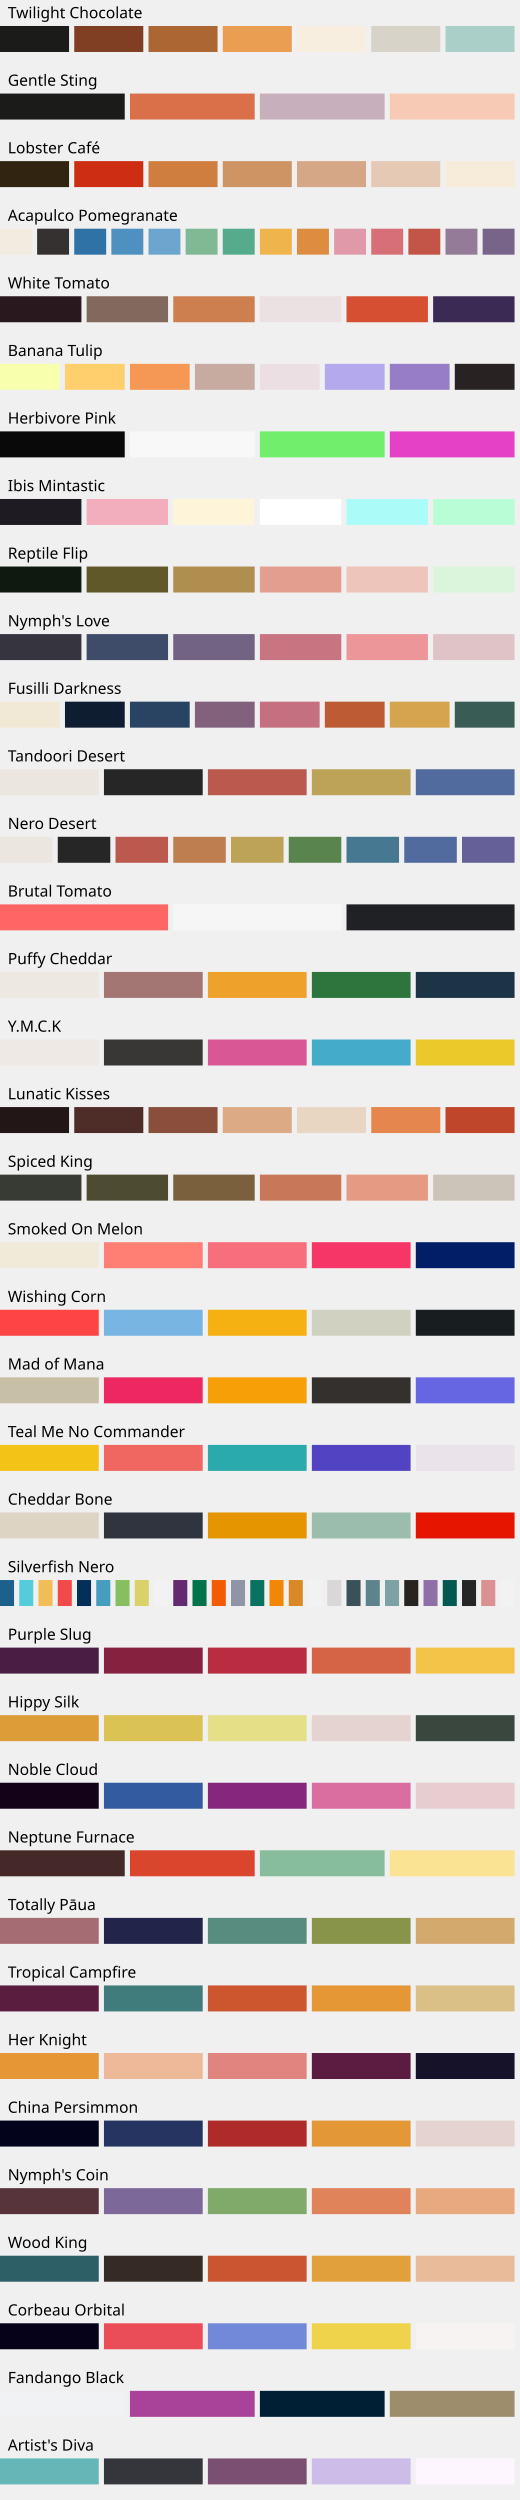
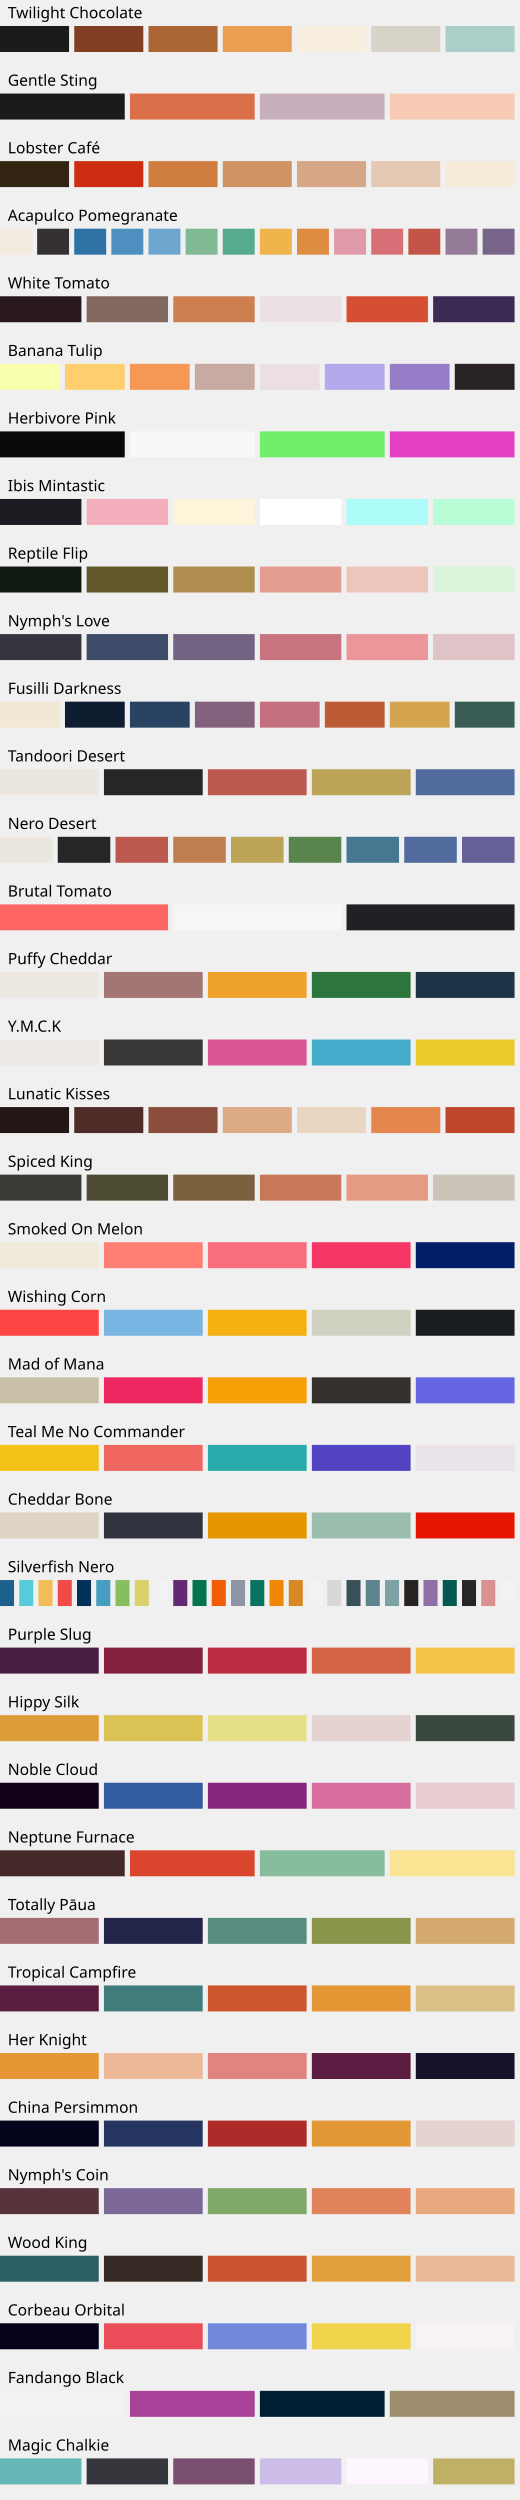
<svg xmlns="http://www.w3.org/2000/svg" viewBox="0 0 200 962">
  <style>
        text {
  font-family: sans-serif;
  font-weight: 400;
  font-style: normal;
}
        text {
          font-size: 6px;
        }
      </style>
  <text y="7" x="3">Twilight Chocolate</text>
  <rect width="26.571" height="10" y="10" x="0" fill="#1b1b19" />
  <rect width="26.571" height="10" y="10" x="28.571" fill="#803e23" />
  <rect width="26.571" height="10" y="10" x="57.143" fill="#ac6633" />
  <rect width="26.571" height="10" y="10" x="85.714" fill="#ea9e52" />
  <rect width="26.571" height="10" y="10" x="114.286" fill="#f7eedf" />
  <rect width="26.571" height="10" y="10" x="142.857" fill="#d7d3c8" />
  <rect width="26.571" height="10" y="10" x="171.429" fill="#aacfc8" />
  <text y="33" x="3">Gentle Sting</text>
  <rect width="48" height="10" y="36" x="0" fill="#1b1b19" />
  <rect width="48" height="10" y="36" x="50" fill="#da704a" />
  <rect width="48" height="10" y="36" x="100" fill="#c8afbc" />
  <rect width="48" height="10" y="36" x="150" fill="#f6cab4" />
  <text y="59" x="3">Lobster Café</text>
  <rect width="26.571" height="10" y="62" x="0" fill="#312512" />
  <rect width="26.571" height="10" y="62" x="28.571" fill="#cd2d10" />
  <rect width="26.571" height="10" y="62" x="57.143" fill="#d07e40" />
  <rect width="26.571" height="10" y="62" x="85.714" fill="#ce9464" />
  <rect width="26.571" height="10" y="62" x="114.286" fill="#d6a786" />
  <rect width="26.571" height="10" y="62" x="142.857" fill="#e5c9b5" />
  <rect width="26.571" height="10" y="62" x="171.429" fill="#f7ebda" />
  <text y="85" x="3">Acapulco Pomegranate</text>
  <rect width="12.286" height="10" y="88" x="0" fill="#f2ebdf" />
  <rect width="12.286" height="10" y="88" x="14.286" fill="#353130" />
  <rect width="12.286" height="10" y="88" x="28.571" fill="#2f72a6" />
  <rect width="12.286" height="10" y="88" x="42.857" fill="#4e90c0" />
  <rect width="12.286" height="10" y="88" x="57.143" fill="#6ca6ce" />
  <rect width="12.286" height="10" y="88" x="71.429" fill="#80b994" />
  <rect width="12.286" height="10" y="88" x="85.714" fill="#55ab8c" />
  <rect width="12.286" height="10" y="88" x="100" fill="#f0b44c" />
  <rect width="12.286" height="10" y="88" x="114.286" fill="#dd8c40" />
  <rect width="12.286" height="10" y="88" x="128.571" fill="#e099a8" />
  <rect width="12.286" height="10" y="88" x="142.857" fill="#d76f76" />
  <rect width="12.286" height="10" y="88" x="157.143" fill="#c35448" />
  <rect width="12.286" height="10" y="88" x="171.429" fill="#947b98" />
  <rect width="12.286" height="10" y="88" x="185.714" fill="#786488" />
  <text y="111" x="3">White Tomato</text>
  <rect width="31.333" height="10" y="114" x="0" fill="#29181e" />
  <rect width="31.333" height="10" y="114" x="33.333" fill="#81695d" />
  <rect width="31.333" height="10" y="114" x="66.667" fill="#ce7f50" />
  <rect width="31.333" height="10" y="114" x="100" fill="#ebe1e2" />
  <rect width="31.333" height="10" y="114" x="133.333" fill="#d74f32" />
  <rect width="31.333" height="10" y="114" x="166.667" fill="#3b2a54" />
  <text y="137" x="3">Banana Tulip</text>
  <rect width="23" height="10" y="140" x="0" fill="#f8ffad" />
  <rect width="23" height="10" y="140" x="25" fill="#ffcf6e" />
  <rect width="23" height="10" y="140" x="50" fill="#f49854" />
  <rect width="23" height="10" y="140" x="75" fill="#c7aba1" />
  <rect width="23" height="10" y="140" x="100" fill="#ecdfe3" />
  <rect width="23" height="10" y="140" x="125" fill="#b4a9ec" />
  <rect width="23" height="10" y="140" x="150" fill="#977cc7" />
  <rect width="23" height="10" y="140" x="175" fill="#292222" />
  <text y="163" x="3">Herbivore Pink</text>
  <rect width="48" height="10" y="166" x="0" fill="#090909" />
  <rect width="48" height="10" y="166" x="50" fill="#f8f8f8" />
  <rect width="48" height="10" y="166" x="100" fill="#71ee6b" />
  <rect width="48" height="10" y="166" x="150" fill="#e541c7" />
  <text y="189" x="3">Ibis Mintastic</text>
  <rect width="31.333" height="10" y="192" x="0" fill="#1e1b22" />
  <rect width="31.333" height="10" y="192" x="33.333" fill="#f3aebd" />
  <rect width="31.333" height="10" y="192" x="66.667" fill="#fdf4da" />
  <rect width="31.333" height="10" y="192" x="100" fill="#ffffff" />
  <rect width="31.333" height="10" y="192" x="133.333" fill="#abfcf8" />
  <rect width="31.333" height="10" y="192" x="166.667" fill="#b9fdd6" />
  <text y="215" x="3">Reptile Flip</text>
  <rect width="31.333" height="10" y="218" x="0" fill="#0f1910" />
  <rect width="31.333" height="10" y="218" x="33.333" fill="#615829" />
  <rect width="31.333" height="10" y="218" x="66.667" fill="#af8e4f" />
  <rect width="31.333" height="10" y="218" x="100" fill="#e39e90" />
  <rect width="31.333" height="10" y="218" x="133.333" fill="#edc5bb" />
  <rect width="31.333" height="10" y="218" x="166.667" fill="#dbf5dc" />
  <text y="241" x="3">Nymph's Love</text>
  <rect width="31.333" height="10" y="244" x="0" fill="#36343f" />
  <rect width="31.333" height="10" y="244" x="33.333" fill="#3e4c69" />
  <rect width="31.333" height="10" y="244" x="66.667" fill="#726382" />
  <rect width="31.333" height="10" y="244" x="100" fill="#c97481" />
  <rect width="31.333" height="10" y="244" x="133.333" fill="#ec9699" />
  <rect width="31.333" height="10" y="244" x="166.667" fill="#dfc3c7" />
  <text y="267" x="3">Fusilli Darkness</text>
  <rect width="23" height="10" y="270" x="0" fill="#f1e9d6" />
  <rect width="23" height="10" y="270" x="25" fill="#0f1d30" />
  <rect width="23" height="10" y="270" x="50" fill="#284462" />
  <rect width="23" height="10" y="270" x="75" fill="#82617c" />
  <rect width="23" height="10" y="270" x="100" fill="#c47080" />
  <rect width="23" height="10" y="270" x="125" fill="#bc5b34" />
  <rect width="23" height="10" y="270" x="150" fill="#d4a44f" />
  <rect width="23" height="10" y="270" x="175" fill="#395d54" />
  <text y="293" x="3">Tandoori Desert</text>
  <rect width="38" height="10" y="296" x="0" fill="#ebe7e0" />
  <rect width="38" height="10" y="296" x="40" fill="#262626" />
  <rect width="38" height="10" y="296" x="80" fill="#bc594e" />
  <rect width="38" height="10" y="296" x="120" fill="#bca357" />
  <rect width="38" height="10" y="296" x="160" fill="#516b9e" />
  <text y="319" x="3">Nero Desert</text>
  <rect width="20.222" height="10" y="322" x="0" fill="#ebe7e0" />
  <rect width="20.222" height="10" y="322" x="22.222" fill="#262626" />
  <rect width="20.222" height="10" y="322" x="44.444" fill="#bc594e" />
  <rect width="20.222" height="10" y="322" x="66.667" fill="#bf7e4f" />
  <rect width="20.222" height="10" y="322" x="88.889" fill="#bca357" />
  <rect width="20.222" height="10" y="322" x="111.111" fill="#5a844d" />
  <rect width="20.222" height="10" y="322" x="133.333" fill="#467991" />
  <rect width="20.222" height="10" y="322" x="155.556" fill="#516b9e" />
  <rect width="20.222" height="10" y="322" x="177.778" fill="#656198" />
  <text y="345" x="3">Brutal Tomato</text>
  <rect width="64.667" height="10" y="348" x="0" fill="#fe6666" />
  <rect width="64.667" height="10" y="348" x="66.667" fill="#f6f6f6" />
  <rect width="64.667" height="10" y="348" x="133.333" fill="#202125" />
  <text y="371" x="3">Puffy Cheddar</text>
  <rect width="38" height="10" y="374" x="0" fill="#ede8e1" />
  <rect width="38" height="10" y="374" x="40" fill="#a37673" />
  <rect width="38" height="10" y="374" x="80" fill="#eea22c" />
  <rect width="38" height="10" y="374" x="120" fill="#2c763d" />
  <rect width="38" height="10" y="374" x="160" fill="#1c3445" />
  <text y="397" x="3">Y.M.C.K</text>
  <rect width="38" height="10" y="400" x="0" fill="#eee9e5" />
  <rect width="38" height="10" y="400" x="40" fill="#383736" />
  <rect width="38" height="10" y="400" x="80" fill="#d85794" />
  <rect width="38" height="10" y="400" x="120" fill="#45abcb" />
  <rect width="38" height="10" y="400" x="160" fill="#ebc92a" />
  <text y="423" x="3">Lunatic Kisses</text>
  <rect width="26.571" height="10" y="426" x="0" fill="#221716" />
  <rect width="26.571" height="10" y="426" x="28.571" fill="#4e2c28" />
  <rect width="26.571" height="10" y="426" x="57.143" fill="#8a4e3d" />
  <rect width="26.571" height="10" y="426" x="85.714" fill="#dcab86" />
  <rect width="26.571" height="10" y="426" x="114.286" fill="#e8d6c2" />
  <rect width="26.571" height="10" y="426" x="142.857" fill="#e6864f" />
  <rect width="26.571" height="10" y="426" x="171.429" fill="#bf462b" />
  <text y="449" x="3">Spiced King</text>
  <rect width="31.333" height="10" y="452" x="0" fill="#383b34" />
  <rect width="31.333" height="10" y="452" x="33.333" fill="#4d4c32" />
  <rect width="31.333" height="10" y="452" x="66.667" fill="#7a603c" />
  <rect width="31.333" height="10" y="452" x="100" fill="#c97759" />
  <rect width="31.333" height="10" y="452" x="133.333" fill="#e59a84" />
  <rect width="31.333" height="10" y="452" x="166.667" fill="#cdc4b9" />
  <text y="475" x="3">Smoked On Melon</text>
  <rect width="38" height="10" y="478" x="0" fill="#f0ead8" />
  <rect width="38" height="10" y="478" x="40" fill="#ff7f75" />
  <rect width="38" height="10" y="478" x="80" fill="#f76e7c" />
  <rect width="38" height="10" y="478" x="120" fill="#f73668" />
  <rect width="38" height="10" y="478" x="160" fill="#021e66" />
  <text y="501" x="3">Wishing Corn</text>
  <rect width="38" height="10" y="504" x="0" fill="#ff4444" />
  <rect width="38" height="10" y="504" x="40" fill="#78b5e3" />
  <rect width="38" height="10" y="504" x="80" fill="#f5b111" />
  <rect width="38" height="10" y="504" x="120" fill="#d1d1c2" />
  <rect width="38" height="10" y="504" x="160" fill="#181d1f" />
  <text y="527" x="3">Mad of Mana</text>
  <rect width="38" height="10" y="530" x="0" fill="#c7c0a7" />
  <rect width="38" height="10" y="530" x="40" fill="#ed2860" />
  <rect width="38" height="10" y="530" x="80" fill="#f79f07" />
  <rect width="38" height="10" y="530" x="120" fill="#33302d" />
  <rect width="38" height="10" y="530" x="160" fill="#6666e2" />
  <text y="553" x="3">Teal Me No Commander</text>
  <rect width="38" height="10" y="556" x="0" fill="#f3c318" />
  <rect width="38" height="10" y="556" x="40" fill="#ef6760" />
  <rect width="38" height="10" y="556" x="80" fill="#2aaaaa" />
  <rect width="38" height="10" y="556" x="120" fill="#5243c2" />
  <rect width="38" height="10" y="556" x="160" fill="#eae3e9" />
  <text y="579" x="3">Cheddar Bone</text>
  <rect width="38" height="10" y="582" x="0" fill="#ddd4c3" />
  <rect width="38" height="10" y="582" x="40" fill="#30343f" />
  <rect width="38" height="10" y="582" x="80" fill="#e59500" />
  <rect width="38" height="10" y="582" x="120" fill="#9bbdad" />
  <rect width="38" height="10" y="582" x="160" fill="#e61500" />
  <text y="605" x="3">Silverfish Nero</text>
  <rect width="5.407" height="10" y="608" x="0" fill="#1b618c" />
  <rect width="5.407" height="10" y="608" x="7.407" fill="#55ccd9" />
  <rect width="5.407" height="10" y="608" x="14.815" fill="#f2bc57" />
  <rect width="5.407" height="10" y="608" x="22.222" fill="#f24949" />
  <rect width="5.407" height="10" y="608" x="29.63" fill="#023059" />
  <rect width="5.407" height="10" y="608" x="37.037" fill="#459dbf" />
  <rect width="5.407" height="10" y="608" x="44.444" fill="#87bf60" />
  <rect width="5.407" height="10" y="608" x="51.852" fill="#d9d16a" />
  <rect width="5.407" height="10" y="608" x="59.259" fill="#f2f2f2" />
  <rect width="5.407" height="10" y="608" x="66.667" fill="#632973" />
  <rect width="5.407" height="10" y="608" x="74.074" fill="#02734a" />
  <rect width="5.407" height="10" y="608" x="81.481" fill="#f25c05" />
  <rect width="5.407" height="10" y="608" x="88.889" fill="#8d95a6" />
  <rect width="5.407" height="10" y="608" x="96.296" fill="#0a7360" />
  <rect width="5.407" height="10" y="608" x="103.704" fill="#f28705" />
  <rect width="5.407" height="10" y="608" x="111.111" fill="#d98825" />
  <rect width="5.407" height="10" y="608" x="118.519" fill="#f2f2f2" />
  <rect width="5.407" height="10" y="608" x="125.926" fill="#d9d7d8" />
  <rect width="5.407" height="10" y="608" x="133.333" fill="#3b5159" />
  <rect width="5.407" height="10" y="608" x="140.741" fill="#5d848c" />
  <rect width="5.407" height="10" y="608" x="148.148" fill="#7ca2a6" />
  <rect width="5.407" height="10" y="608" x="155.556" fill="#262321" />
  <rect width="5.407" height="10" y="608" x="162.963" fill="#906fa6" />
  <rect width="5.407" height="10" y="608" x="170.37" fill="#025951" />
  <rect width="5.407" height="10" y="608" x="177.778" fill="#252625" />
  <rect width="5.407" height="10" y="608" x="185.185" fill="#d99191" />
  <rect width="5.407" height="10" y="608" x="192.593" fill="#f2f2f2" />
  <text y="631" x="3">Purple Slug</text>
  <rect width="38" height="10" y="634" x="0" fill="#4a1e44" />
  <rect width="38" height="10" y="634" x="40" fill="#862240" />
  <rect width="38" height="10" y="634" x="80" fill="#ba2c3f" />
  <rect width="38" height="10" y="634" x="120" fill="#d56446" />
  <rect width="38" height="10" y="634" x="160" fill="#f3c448" />
  <text y="657" x="3">Hippy Silk</text>
  <rect width="38" height="10" y="660" x="0" fill="#dc9c38" />
  <rect width="38" height="10" y="660" x="40" fill="#dac354" />
  <rect width="38" height="10" y="660" x="80" fill="#e5e087" />
  <rect width="38" height="10" y="660" x="120" fill="#e4d3d0" />
  <rect width="38" height="10" y="660" x="160" fill="#3a473e" />
  <text y="683" x="3">Noble Cloud</text>
  <rect width="38" height="10" y="686" x="0" fill="#130218" />
  <rect width="38" height="10" y="686" x="40" fill="#325ba0" />
  <rect width="38" height="10" y="686" x="80" fill="#86277d" />
  <rect width="38" height="10" y="686" x="120" fill="#d96ea0" />
  <rect width="38" height="10" y="686" x="160" fill="#e7ccd0" />
  <text y="709" x="3">Neptune Furnace</text>
  <rect width="48" height="10" y="712" x="0" fill="#442928" />
  <rect width="48" height="10" y="712" x="50" fill="#d9462d" />
  <rect width="48" height="10" y="712" x="100" fill="#87bd9c" />
  <rect width="48" height="10" y="712" x="150" fill="#fae393" />
  <text y="735" x="3">Totally Pāua</text>
  <rect width="38" height="10" y="738" x="0" fill="#a66c73" />
  <rect width="38" height="10" y="738" x="40" fill="#22244a" />
  <rect width="38" height="10" y="738" x="80" fill="#578c7e" />
  <rect width="38" height="10" y="738" x="120" fill="#88944a" />
  <rect width="38" height="10" y="738" x="160" fill="#d3a96e" />
  <text y="761" x="3">Tropical Campfire</text>
  <rect width="38" height="10" y="764" x="0" fill="#5a1d3f" />
  <rect width="38" height="10" y="764" x="40" fill="#417c7d" />
  <rect width="38" height="10" y="764" x="80" fill="#ce562f" />
  <rect width="38" height="10" y="764" x="120" fill="#e59635" />
  <rect width="38" height="10" y="764" x="160" fill="#dac086" />
  <text y="787" x="3">Her Knight</text>
  <rect width="38" height="10" y="790" x="0" fill="#e69635" />
  <rect width="38" height="10" y="790" x="40" fill="#edb999" />
  <rect width="38" height="10" y="790" x="80" fill="#e1837e" />
  <rect width="38" height="10" y="790" x="120" fill="#5c1c41" />
  <rect width="38" height="10" y="790" x="160" fill="#15122a" />
  <text y="813" x="3">China Persimmon</text>
  <rect width="38" height="10" y="816" x="0" fill="#03031c" />
  <rect width="38" height="10" y="816" x="40" fill="#253460" />
  <rect width="38" height="10" y="816" x="80" fill="#ae2b29" />
  <rect width="38" height="10" y="816" x="120" fill="#e39736" />
  <rect width="38" height="10" y="816" x="160" fill="#e5d3d0" />
  <text y="839" x="3">Nymph's Coin</text>
  <rect width="38" height="10" y="842" x="0" fill="#57333b" />
  <rect width="38" height="10" y="842" x="40" fill="#7c699a" />
  <rect width="38" height="10" y="842" x="80" fill="#7faa6a" />
  <rect width="38" height="10" y="842" x="120" fill="#e1835a" />
  <rect width="38" height="10" y="842" x="160" fill="#e9a97e" />
  <text y="865" x="3">Wood King</text>
  <rect width="38" height="10" y="868" x="0" fill="#2c6066" />
  <rect width="38" height="10" y="868" x="40" fill="#362a24" />
  <rect width="38" height="10" y="868" x="80" fill="#cb5530" />
  <rect width="38" height="10" y="868" x="120" fill="#e1a03c" />
  <rect width="38" height="10" y="868" x="160" fill="#eabb9b" />
  <text y="891" x="3">Corbeau Orbital</text>
  <rect width="38" height="10" y="894" x="0" fill="#05021a" />
  <rect width="38" height="10" y="894" x="40" fill="#ea4d57" />
  <rect width="38" height="10" y="894" x="80" fill="#7289da" />
  <rect width="38" height="10" y="894" x="120" fill="#efd34b" />
  <rect width="38" height="10" y="894" x="160" fill="#f6f3f2" />
  <text y="917" x="3">Fandango Black</text>
  <rect width="48" height="10" y="920" x="0" fill="#f1f2f3" />
  <rect width="48" height="10" y="920" x="50" fill="#a9439a" />
  <rect width="48" height="10" y="920" x="100" fill="#001f35" />
  <rect width="48" height="10" y="920" x="150" fill="#9d8d6c" />
-   <text y="943" x="3">Artist's Diva</text>
-   <rect width="38" height="10" y="946" x="0" fill="#65b6b7" />
-   <rect width="38" height="10" y="946" x="40" fill="#34363c" />
-   <rect width="38" height="10" y="946" x="80" fill="#7a4f72" />
-   <rect width="38" height="10" y="946" x="120" fill="#ccbce8" />
-   <rect width="38" height="10" y="946" x="160" fill="#fdf6fe" />
+   <text y="943" x="3">Magic Chalkie</text>
+   <rect width="31.333" height="10" y="946" x="0" fill="#65b6b7" />
+   <rect width="31.333" height="10" y="946" x="33.333" fill="#34363c" />
+   <rect width="31.333" height="10" y="946" x="66.667" fill="#7a4f72" />
+   <rect width="31.333" height="10" y="946" x="100" fill="#ccbce8" />
+   <rect width="31.333" height="10" y="946" x="133.333" fill="#fdf6fe" />
+   <rect width="31.333" height="10" y="946" x="166.667" fill="#c0b065" />
</svg>
